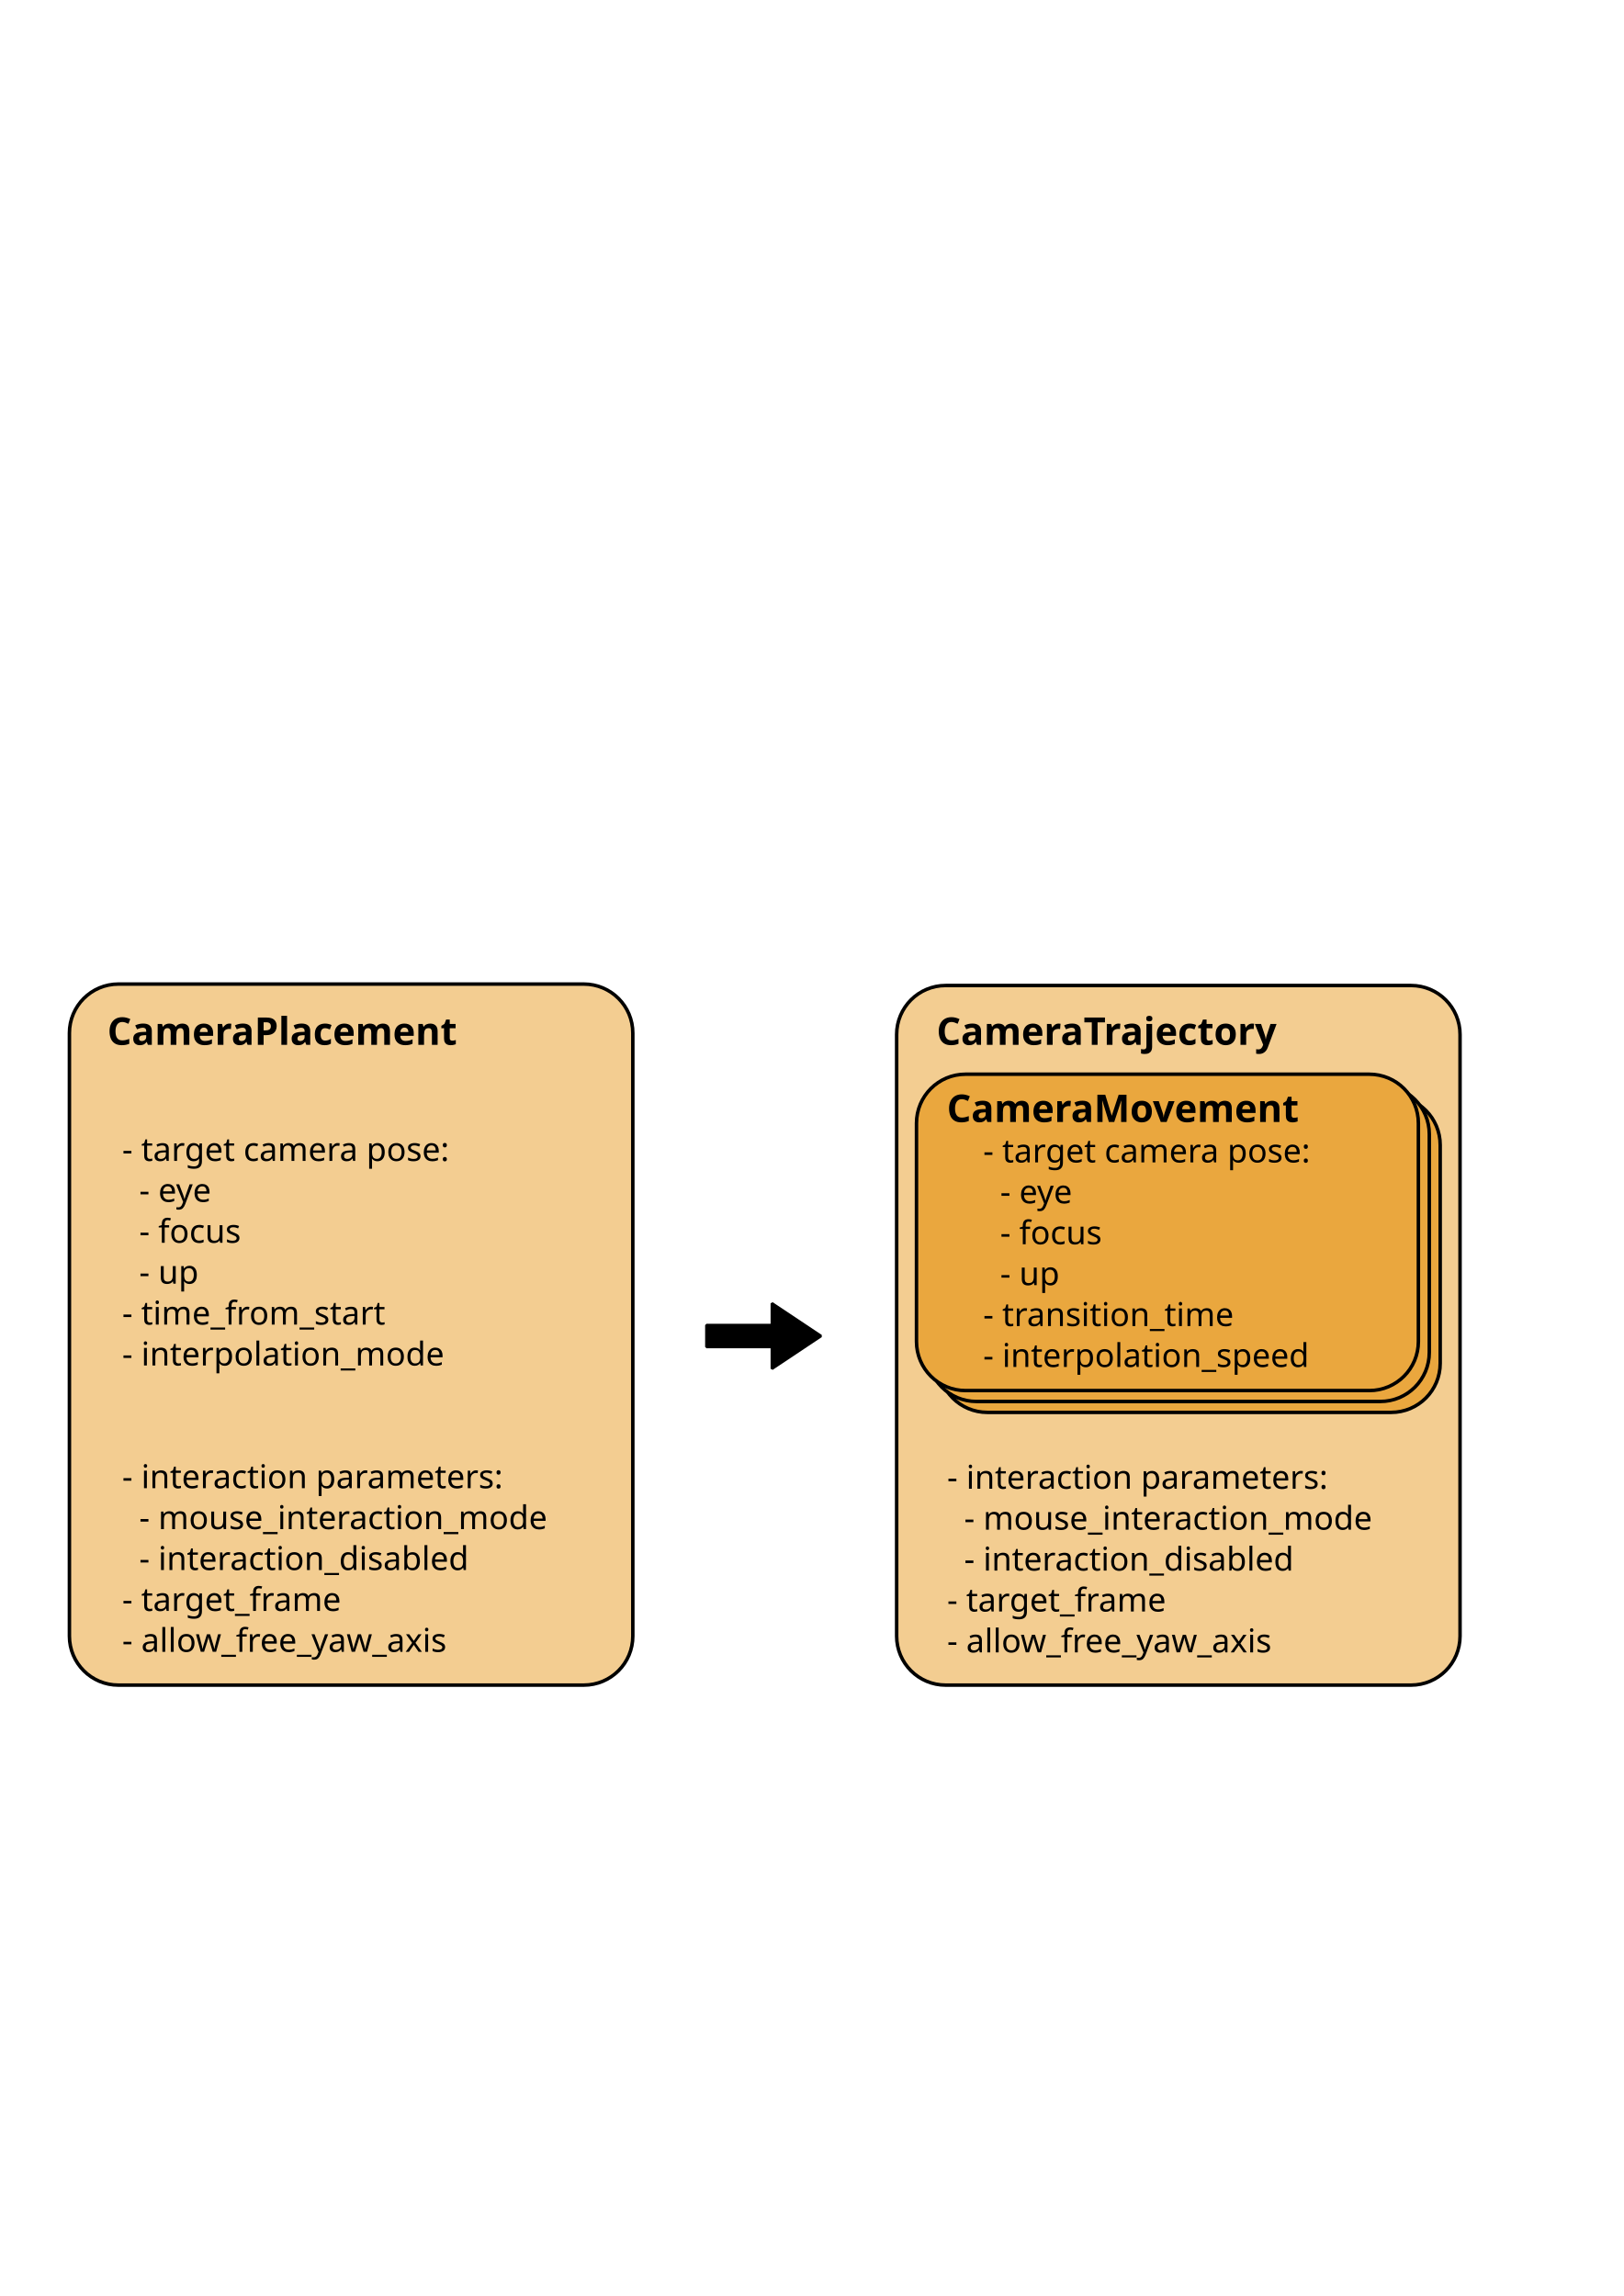
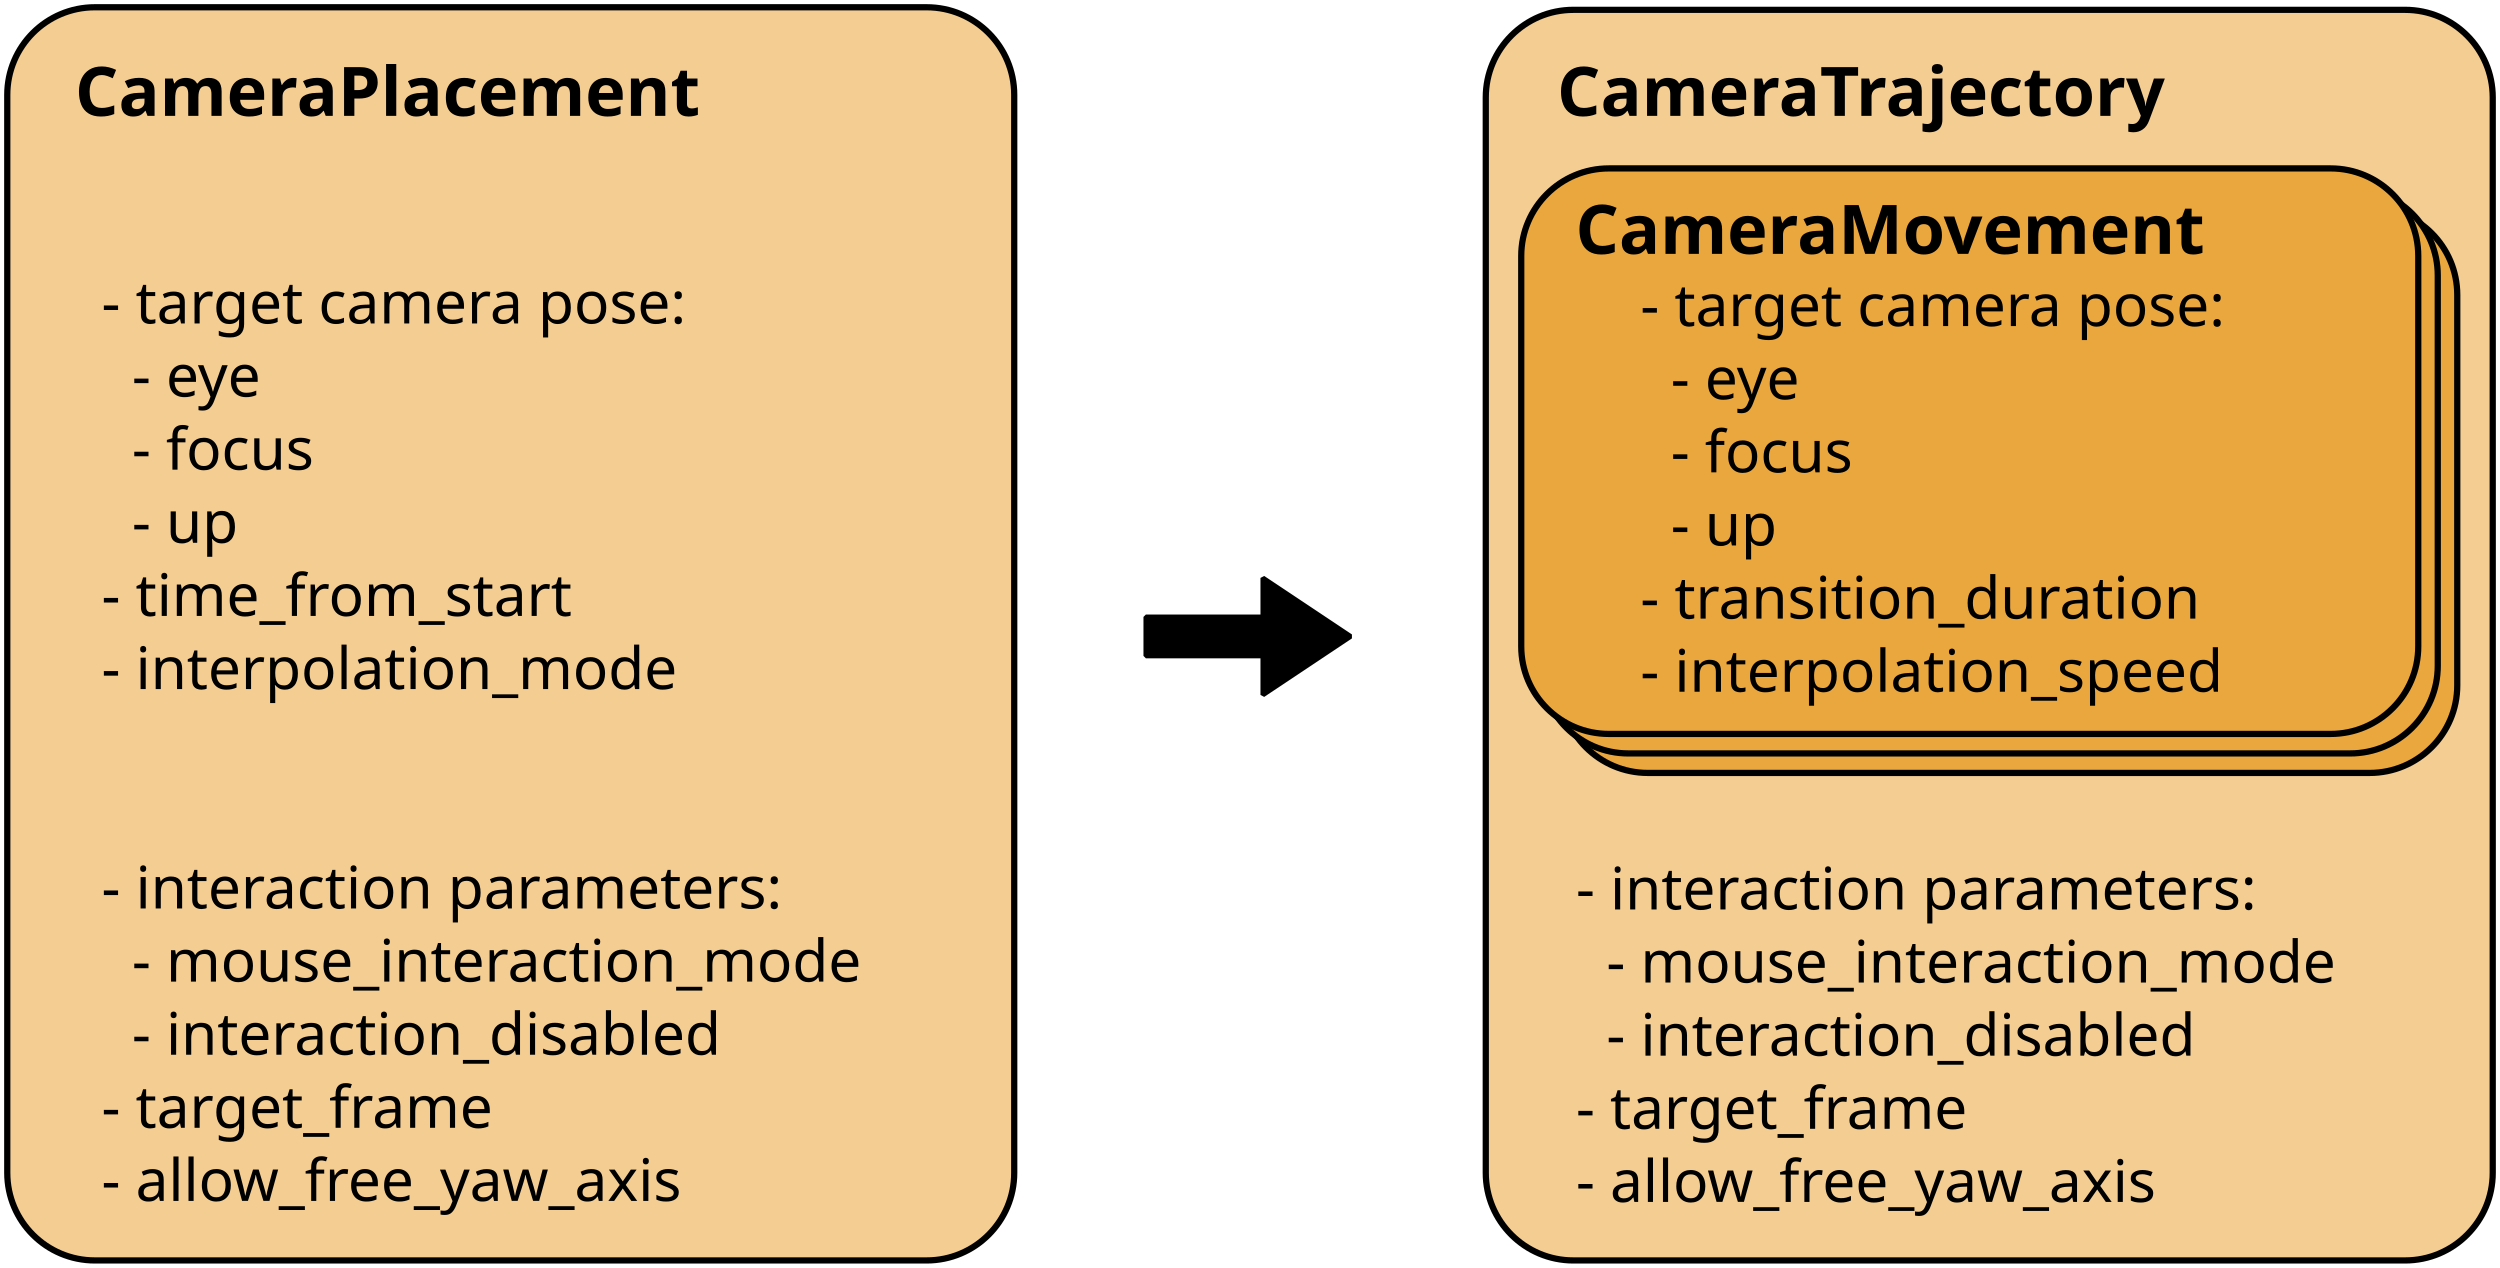
- <svg xmlns="http://www.w3.org/2000/svg" width="210mm" height="297mm" viewBox="0 0 744.094 1052.362" id="svg2" version="1.1">
+ <svg xmlns="http://www.w3.org/2000/svg" width="180.907mm" height="91.735mm" viewBox="0 0 641.008 325.046" id="svg2" version="1.1">
  <defs id="defs4" />
-   <g id="layer1">
+   <g id="layer1" transform="translate(-29.94915,-449.1794)">
    <rect style="color:#000000;clip-rule:nonzero;display:inline;overflow:visible;visibility:visible;opacity:1;isolation:auto;mix-blend-mode:normal;color-interpolation:sRGB;color-interpolation-filters:linearRGB;solid-color:#000000;solid-opacity:1;fill:#f3cd91;fill-opacity:1;fill-rule:nonzero;stroke:#000000;stroke-width:1.6;stroke-linecap:butt;stroke-linejoin:miter;stroke-miterlimit:4;stroke-dasharray:none;stroke-dashoffset:0;stroke-opacity:1;color-rendering:auto;image-rendering:auto;shape-rendering:auto;text-rendering:auto;enable-background:accumulate" id="rect4136-2" width="258.188" height="320.66" x="410.906" y="451.702" ry="22.46" />
    <rect style="color:#000000;clip-rule:nonzero;display:inline;overflow:visible;visibility:visible;opacity:1;isolation:auto;mix-blend-mode:normal;color-interpolation:sRGB;color-interpolation-filters:linearRGB;solid-color:#000000;solid-opacity:1;fill:#f3cd91;fill-opacity:1;fill-rule:nonzero;stroke:#000000;stroke-width:1.6;stroke-linecap:butt;stroke-linejoin:miter;stroke-miterlimit:4;stroke-dasharray:none;stroke-dashoffset:0;stroke-opacity:1;color-rendering:auto;image-rendering:auto;shape-rendering:auto;text-rendering:auto;enable-background:accumulate" id="rect4136" width="258.188" height="321.32" x="31.812" y="451.042" ry="22.46" />
-     <text xml:space="preserve" style="font-style:normal;font-weight:normal;font-size:40px;line-height:125%;font-family:sans-serif;letter-spacing:0px;word-spacing:0px;fill:#000000;fill-opacity:1;stroke:none;stroke-width:1px;stroke-linecap:butt;stroke-linejoin:miter;stroke-opacity:1" x="434.043" y="663.613" id="text4148">
-       <tspan id="tspan4150" x="434.043" y="663.613" style="font-size:15px" />
-       <tspan x="434.043" y="682.363" style="font-size:15px" id="tspan4262">- interaction parameters:</tspan>
-       <tspan x="434.043" y="701.113" id="tspan4166" style="font-size:15px">  - mouse_interaction_mode</tspan>
-       <tspan x="434.043" y="719.863" id="tspan4168" style="font-size:15px">  - interaction_disabled</tspan>
-       <tspan x="434.043" y="738.613" id="tspan4152" style="font-size:15px">- target_frame </tspan>
-       <tspan x="434.043" y="757.363" id="tspan4156" style="font-size:15px">- allow_free_yaw_axis</tspan>
+     <text xml:space="preserve" style="font-style:normal;font-weight:normal;line-height:0%;font-family:sans-serif;letter-spacing:0px;word-spacing:0px;fill:#000000;fill-opacity:1;stroke:none;stroke-width:1px;stroke-linecap:butt;stroke-linejoin:miter;stroke-opacity:1" x="434.043" y="663.613" id="text4148">
+       <tspan id="tspan4150" x="434.043" y="663.613" style="font-size:15px;line-height:1.25"> </tspan>
+       <tspan x="434.043" y="682.363" style="font-size:15px;line-height:1.25" id="tspan4262">- interaction parameters:</tspan>
+       <tspan x="434.043" y="701.113" id="tspan4166" style="font-size:15px;line-height:1.25">  - mouse_interaction_mode</tspan>
+       <tspan x="434.043" y="719.863" id="tspan4168" style="font-size:15px;line-height:1.25">  - interaction_disabled</tspan>
+       <tspan x="434.043" y="738.613" id="tspan4152" style="font-size:15px;line-height:1.25">- target_frame </tspan>
+       <tspan x="434.043" y="757.363" id="tspan4156" style="font-size:15px;line-height:1.25">- allow_free_yaw_axis</tspan>
    </text>
-     <text xml:space="preserve" style="font-style:normal;font-weight:normal;font-size:40px;line-height:125%;font-family:sans-serif;letter-spacing:0px;word-spacing:0px;fill:#000000;fill-opacity:1;stroke:none;stroke-width:1px;stroke-linecap:butt;stroke-linejoin:miter;stroke-opacity:1" x="55.985" y="513.36" id="text4170">
-       <tspan id="tspan4172" x="55.985" y="513.36" style="font-size:15px" />
-       <tspan x="55.985" y="532.11" style="font-size:15px" id="tspan4266">- target camera pose:</tspan>
-       <tspan x="55.985" y="550.86" id="tspan4174" style="font-size:15px">  - eye</tspan>
-       <tspan x="55.985" y="569.61" id="tspan4176" style="font-size:15px">  - focus</tspan>
-       <tspan x="55.985" y="588.36" id="tspan4178" style="font-size:15px">  - up</tspan>
-       <tspan x="55.985" y="607.11" id="tspan4180" style="font-size:15px">- time_from_start</tspan>
-       <tspan x="55.985" y="625.86" style="font-size:15px" id="tspan4235">- interpolation_mode</tspan>
-       <tspan x="55.985" y="644.61" id="tspan4184" style="font-size:15px" />
-       <tspan x="55.985" y="663.36" id="tspan4186" style="font-size:15px" />
-       <tspan x="55.985" y="682.11" style="font-size:15px" id="tspan4264">- interaction parameters:</tspan>
-       <tspan x="55.985" y="700.86" id="tspan4188" style="font-size:15px">  - mouse_interaction_mode</tspan>
-       <tspan x="55.985" y="719.61" id="tspan4190" style="font-size:15px">  - interaction_disabled</tspan>
-       <tspan x="55.985" y="738.36" id="tspan4192" style="font-size:15px">- target_frame</tspan>
-       <tspan x="55.985" y="757.11" id="tspan4194" style="font-size:15px">- allow_free_yaw_axis</tspan>
+     <text xml:space="preserve" style="font-style:normal;font-weight:normal;line-height:0%;font-family:sans-serif;letter-spacing:0px;word-spacing:0px;fill:#000000;fill-opacity:1;stroke:none;stroke-width:1px;stroke-linecap:butt;stroke-linejoin:miter;stroke-opacity:1" x="55.985" y="513.36" id="text4170">
+       <tspan id="tspan4172" x="55.985" y="513.36" style="font-size:15px;line-height:1.25"> </tspan>
+       <tspan x="55.985" y="532.11" style="font-size:15px;line-height:1.25" id="tspan4266">- target camera pose:</tspan>
+       <tspan x="55.985" y="550.86" id="tspan4174" style="font-size:15px;line-height:1.25">  - eye</tspan>
+       <tspan x="55.985" y="569.61" id="tspan4176" style="font-size:15px;line-height:1.25">  - focus</tspan>
+       <tspan x="55.985" y="588.36" id="tspan4178" style="font-size:15px;line-height:1.25">  - up</tspan>
+       <tspan x="55.985" y="607.11" id="tspan4180" style="font-size:15px;line-height:1.25">- time_from_start</tspan>
+       <tspan x="55.985" y="625.86" style="font-size:15px;line-height:1.25" id="tspan4235">- interpolation_mode</tspan>
+       <tspan x="55.985" y="644.61" id="tspan4184" style="font-size:15px;line-height:1.25"> </tspan>
+       <tspan x="55.985" y="663.36" id="tspan4186" style="font-size:15px;line-height:1.25"> </tspan>
+       <tspan x="55.985" y="682.11" style="font-size:15px;line-height:1.25" id="tspan4264">- interaction parameters:</tspan>
+       <tspan x="55.985" y="700.86" id="tspan4188" style="font-size:15px;line-height:1.25">  - mouse_interaction_mode</tspan>
+       <tspan x="55.985" y="719.61" id="tspan4190" style="font-size:15px;line-height:1.25">  - interaction_disabled</tspan>
+       <tspan x="55.985" y="738.36" id="tspan4192" style="font-size:15px;line-height:1.25">- target_frame</tspan>
+       <tspan x="55.985" y="757.11" id="tspan4194" style="font-size:15px;line-height:1.25">- allow_free_yaw_axis</tspan>
    </text>
-     <text xml:space="preserve" style="font-style:normal;font-weight:normal;font-size:40px;line-height:125%;font-family:sans-serif;letter-spacing:0px;word-spacing:0px;fill:#000000;fill-opacity:1;stroke:none;stroke-width:1px;stroke-linecap:butt;stroke-linejoin:miter;stroke-opacity:1" x="49.178" y="478.886" id="text4196">
-       <tspan id="tspan4198" x="49.178" y="478.886" style="font-size:17.5px;-inkscape-font-specification:'sans-serif Bold';font-family:sans-serif;font-weight:bold;font-style:normal;font-stretch:normal;font-variant:normal">CameraPlacement</tspan>
+     <text xml:space="preserve" style="font-style:normal;font-weight:normal;line-height:0%;font-family:sans-serif;letter-spacing:0px;word-spacing:0px;fill:#000000;fill-opacity:1;stroke:none;stroke-width:1px;stroke-linecap:butt;stroke-linejoin:miter;stroke-opacity:1" x="49.178" y="478.886" id="text4196">
+       <tspan id="tspan4198" x="49.178" y="478.886" style="font-style:normal;font-variant:normal;font-weight:bold;font-stretch:normal;font-size:17.5px;line-height:1.25;font-family:sans-serif;-inkscape-font-specification:'sans-serif Bold'">CameraPlacement</tspan>
    </text>
-     <text xml:space="preserve" style="font-style:normal;font-weight:normal;font-size:40px;line-height:125%;font-family:sans-serif;letter-spacing:0px;word-spacing:0px;fill:#000000;fill-opacity:1;stroke:none;stroke-width:1px;stroke-linecap:butt;stroke-linejoin:miter;stroke-opacity:1" x="429.178" y="478.886" id="text4196-2">
-       <tspan id="tspan4198-4" x="429.178" y="478.886" style="font-style:normal;font-variant:normal;font-weight:bold;font-stretch:normal;font-size:17.5px;font-family:sans-serif;-inkscape-font-specification:'sans-serif Bold'">CameraTrajectory</tspan>
+     <text xml:space="preserve" style="font-style:normal;font-weight:normal;line-height:0%;font-family:sans-serif;letter-spacing:0px;word-spacing:0px;fill:#000000;fill-opacity:1;stroke:none;stroke-width:1px;stroke-linecap:butt;stroke-linejoin:miter;stroke-opacity:1" x="429.178" y="478.886" id="text4196-2">
+       <tspan id="tspan4198-4" x="429.178" y="478.886" style="font-style:normal;font-variant:normal;font-weight:bold;font-stretch:normal;font-size:17.5px;line-height:1.25;font-family:sans-serif;-inkscape-font-specification:'sans-serif Bold'">CameraTrajectory</tspan>
    </text>
    <rect style="color:#000000;clip-rule:nonzero;display:inline;overflow:visible;visibility:visible;opacity:1;isolation:auto;mix-blend-mode:normal;color-interpolation:sRGB;color-interpolation-filters:linearRGB;solid-color:#000000;solid-opacity:1;fill:#eaa73e;fill-opacity:1;fill-rule:nonzero;stroke:#000000;stroke-width:1.6;stroke-linecap:butt;stroke-linejoin:miter;stroke-miterlimit:4;stroke-dasharray:none;stroke-dashoffset:0;stroke-opacity:1;color-rendering:auto;image-rendering:auto;shape-rendering:auto;text-rendering:auto;enable-background:accumulate" id="rect4239-75" width="230" height="145" x="430" y="502.362" ry="22.46" />
    <rect style="color:#000000;clip-rule:nonzero;display:inline;overflow:visible;visibility:visible;opacity:1;isolation:auto;mix-blend-mode:normal;color-interpolation:sRGB;color-interpolation-filters:linearRGB;solid-color:#000000;solid-opacity:1;fill:#eaa73e;fill-opacity:1;fill-rule:nonzero;stroke:#000000;stroke-width:1.6;stroke-linecap:butt;stroke-linejoin:miter;stroke-miterlimit:4;stroke-dasharray:none;stroke-dashoffset:0;stroke-opacity:1;color-rendering:auto;image-rendering:auto;shape-rendering:auto;text-rendering:auto;enable-background:accumulate" id="rect4239-7" width="230" height="145" x="425" y="497.362" ry="22.46" />
    <rect style="color:#000000;clip-rule:nonzero;display:inline;overflow:visible;visibility:visible;opacity:1;isolation:auto;mix-blend-mode:normal;color-interpolation:sRGB;color-interpolation-filters:linearRGB;solid-color:#000000;solid-opacity:1;fill:#eaa73e;fill-opacity:1;fill-rule:nonzero;stroke:#000000;stroke-width:1.6;stroke-linecap:butt;stroke-linejoin:miter;stroke-miterlimit:4;stroke-dasharray:none;stroke-dashoffset:0;stroke-opacity:1;color-rendering:auto;image-rendering:auto;shape-rendering:auto;text-rendering:auto;enable-background:accumulate" id="rect4239" width="230" height="145" x="420" y="492.362" ry="22.46" />
-     <text xml:space="preserve" style="font-style:normal;font-weight:normal;font-size:40px;line-height:125%;font-family:sans-serif;letter-spacing:0px;word-spacing:0px;fill:#000000;fill-opacity:1;stroke:none;stroke-width:1px;stroke-linecap:butt;stroke-linejoin:miter;stroke-opacity:1" x="450.549" y="514.035" id="text4140">
-       <tspan id="tspan4142" x="450.549" y="514.035" style="font-size:15px" />
-       <tspan x="450.549" y="532.785" style="font-size:15px" id="tspan4270">- target camera pose:</tspan>
-       <tspan x="450.549" y="551.535" style="font-size:15px" id="tspan4160">  - eye</tspan>
-       <tspan x="450.549" y="570.285" style="font-size:15px" id="tspan4162">  - focus</tspan>
-       <tspan x="450.549" y="589.035" style="font-size:15px" id="tspan4164">  - up</tspan>
-       <tspan x="450.549" y="607.785" id="tspan4144" style="font-size:15px">- transition_time</tspan>
-       <tspan x="450.549" y="626.535" id="tspan4146" style="font-size:15px">- interpolation_speed</tspan>
+     <text xml:space="preserve" style="font-style:normal;font-weight:normal;line-height:0%;font-family:sans-serif;letter-spacing:0px;word-spacing:0px;fill:#000000;fill-opacity:1;stroke:none;stroke-width:1px;stroke-linecap:butt;stroke-linejoin:miter;stroke-opacity:1" x="450.549" y="514.035" id="text4140">
+       <tspan id="tspan4142" x="450.549" y="514.035" style="font-size:15px;line-height:1.25"> </tspan>
+       <tspan x="450.549" y="532.785" style="font-size:15px;line-height:1.25" id="tspan4270">- target camera pose:</tspan>
+       <tspan x="450.549" y="551.535" style="font-size:15px;line-height:1.25" id="tspan4160">  - eye</tspan>
+       <tspan x="450.549" y="570.285" style="font-size:15px;line-height:1.25" id="tspan4162">  - focus</tspan>
+       <tspan x="450.549" y="589.035" style="font-size:15px;line-height:1.25" id="tspan4164">  - up</tspan>
+       <tspan x="450.549" y="607.785" id="tspan4144" style="font-size:15px;line-height:1.25">- transition_duration</tspan>
+       <tspan x="450.549" y="626.535" id="tspan4146" style="font-size:15px;line-height:1.25">- interpolation_speed</tspan>
    </text>
-     <text xml:space="preserve" style="font-style:normal;font-weight:normal;font-size:40px;line-height:125%;font-family:sans-serif;letter-spacing:0px;word-spacing:0px;fill:#000000;fill-opacity:1;stroke:none;stroke-width:1px;stroke-linecap:butt;stroke-linejoin:miter;stroke-opacity:1" x="433.911" y="514.265" id="text4196-2-4">
-       <tspan id="tspan4198-4-8" x="433.911" y="514.265" style="font-style:normal;font-variant:normal;font-weight:bold;font-stretch:normal;font-size:17.5px;font-family:sans-serif;-inkscape-font-specification:'sans-serif Bold'">CameraMovement</tspan>
+     <text xml:space="preserve" style="font-style:normal;font-weight:normal;line-height:0%;font-family:sans-serif;letter-spacing:0px;word-spacing:0px;fill:#000000;fill-opacity:1;stroke:none;stroke-width:1px;stroke-linecap:butt;stroke-linejoin:miter;stroke-opacity:1" x="433.911" y="514.265" id="text4196-2-4">
+       <tspan id="tspan4198-4-8" x="433.911" y="514.265" style="font-style:normal;font-variant:normal;font-weight:bold;font-stretch:normal;font-size:17.5px;line-height:1.25;font-family:sans-serif;-inkscape-font-specification:'sans-serif Bold'">CameraMovement</tspan>
    </text>
-     <path style="fill:#000000;fill-opacity:1;fill-rule:evenodd;stroke:#000000;stroke-width:1.225px;stroke-linecap:butt;stroke-linejoin:bevel;stroke-opacity:1" d="m 323.75,617.362 30,0 0,10 22.5,-15 -22.5,-15 0,10 -30,0 z" id="path4296" />
+     <path style="fill:#000000;fill-opacity:1;fill-rule:evenodd;stroke:#000000;stroke-width:1.225px;stroke-linecap:butt;stroke-linejoin:bevel;stroke-opacity:1" d="m 323.75,617.362 h 30 v 10 l 22.5,-15 -22.5,-15 v 10 h -30 z" id="path4296" />
  </g>
</svg>
